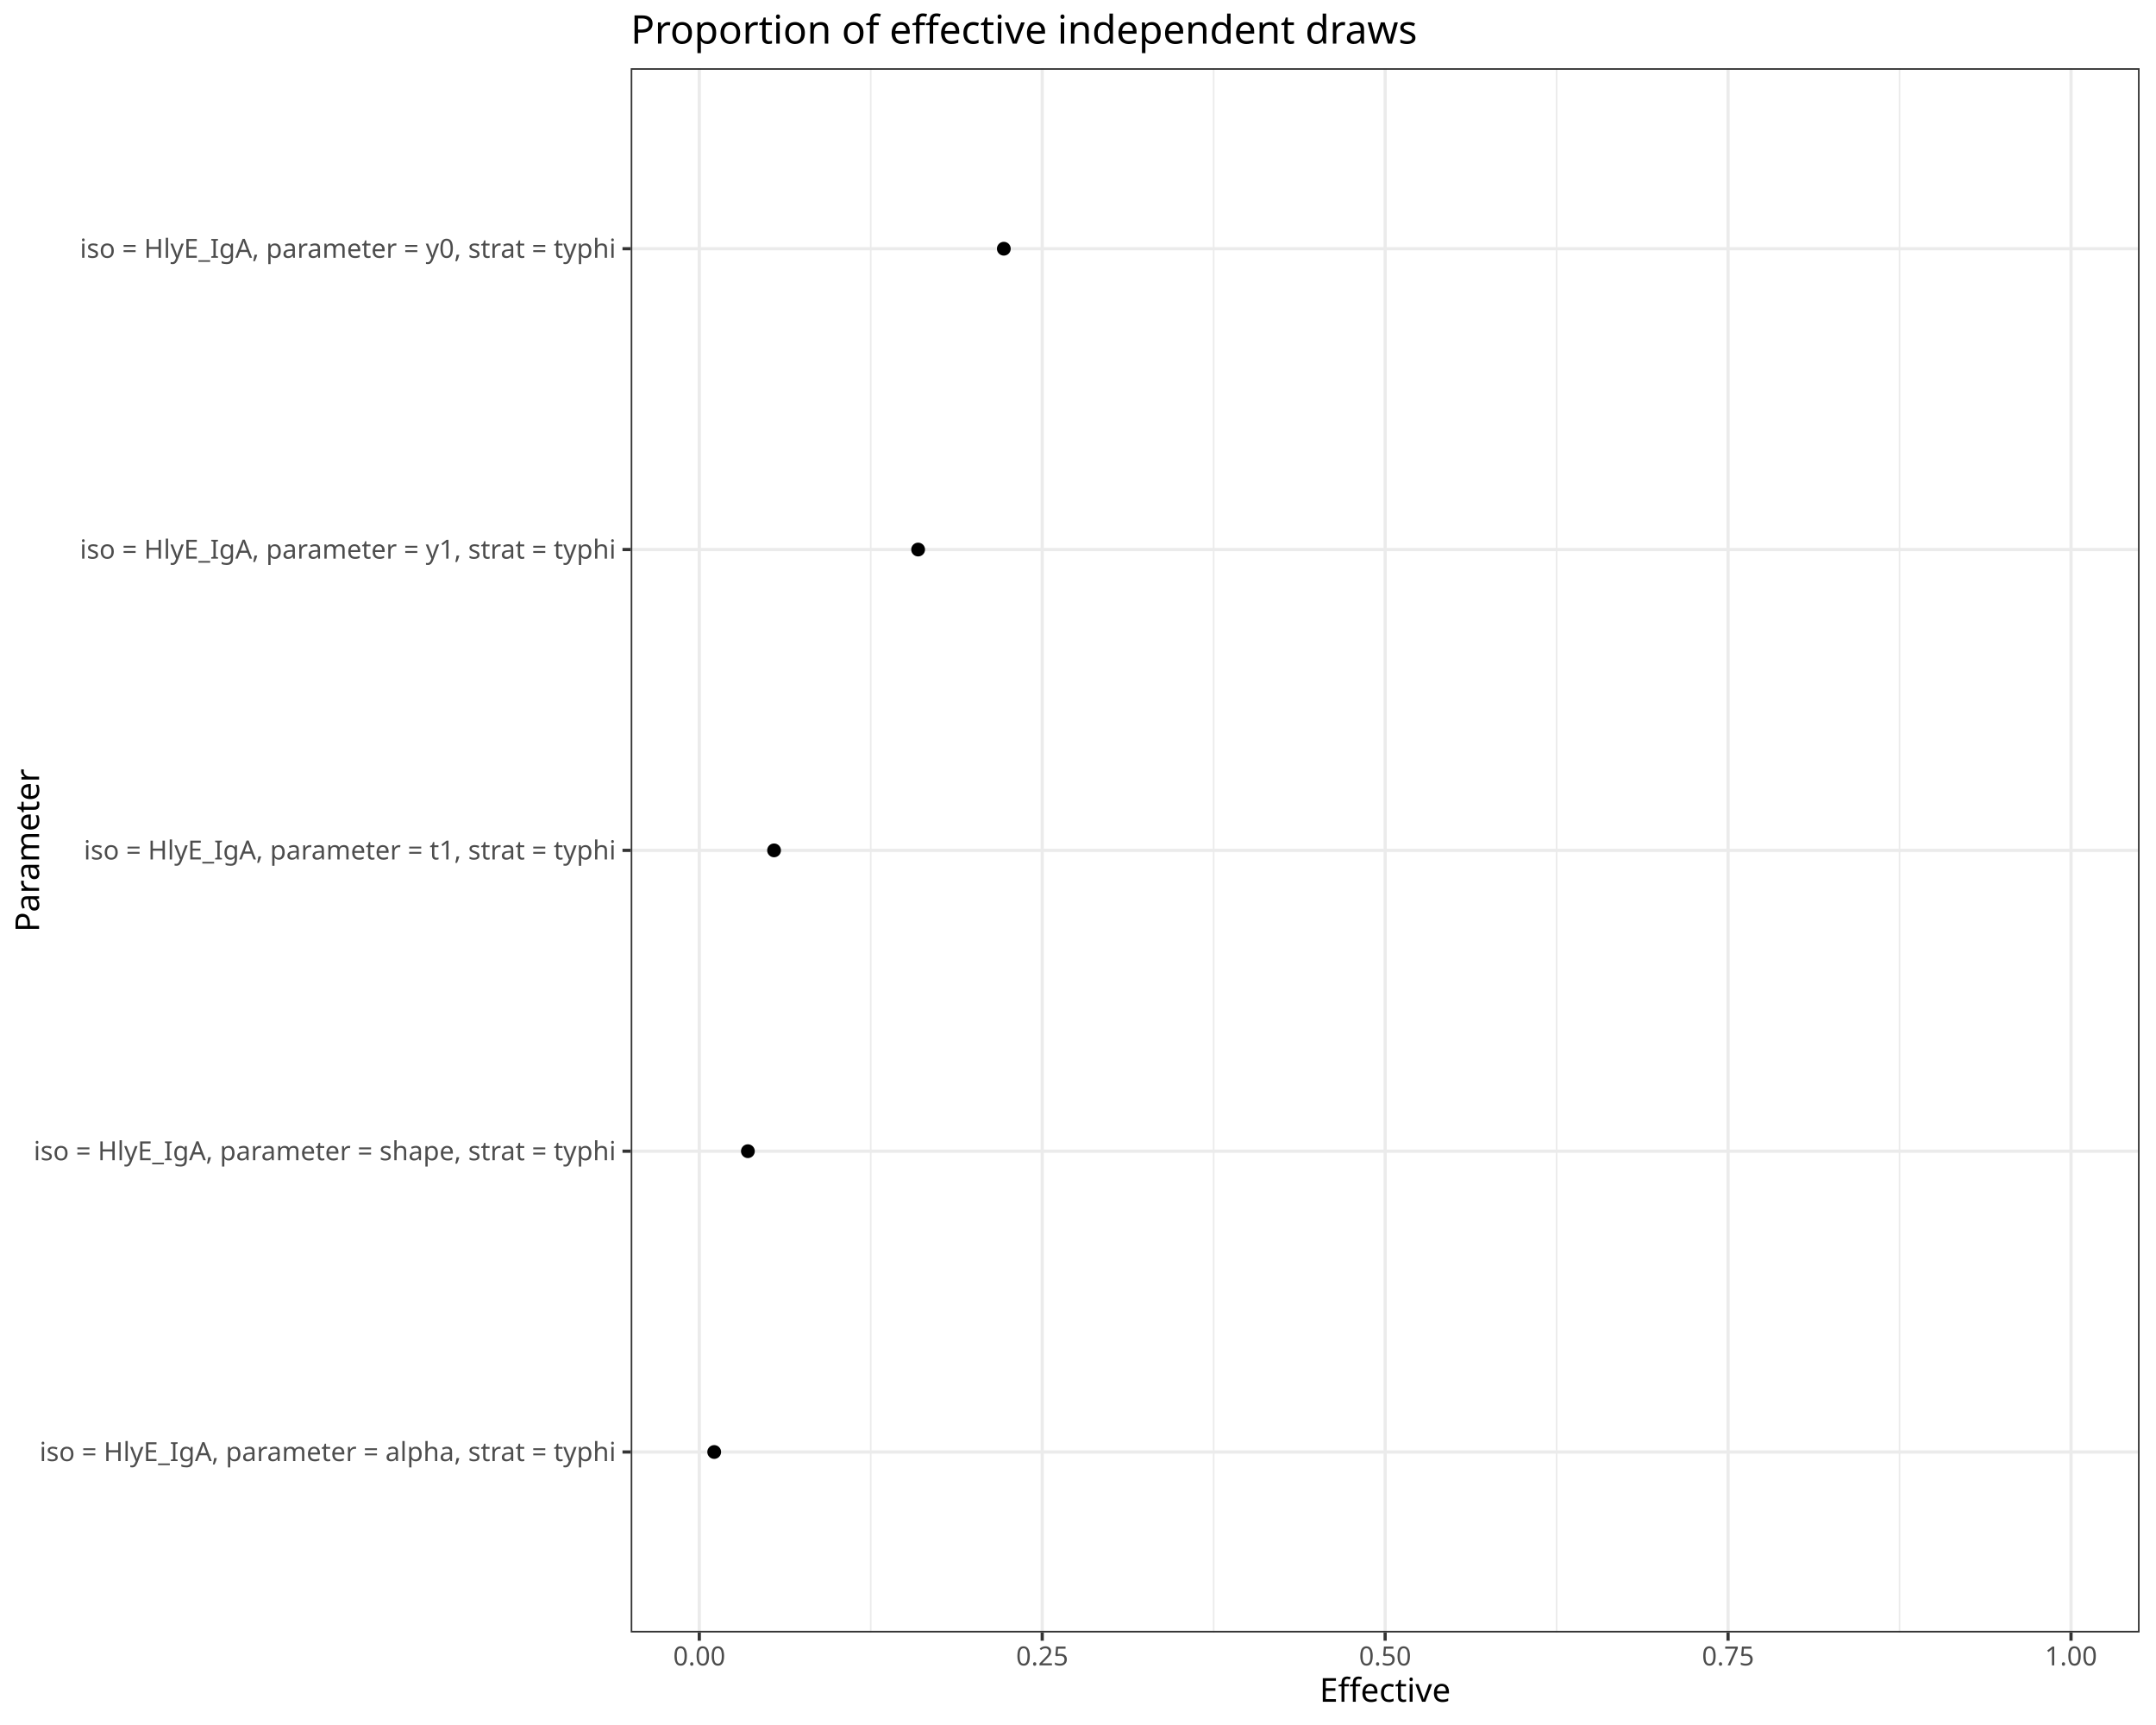
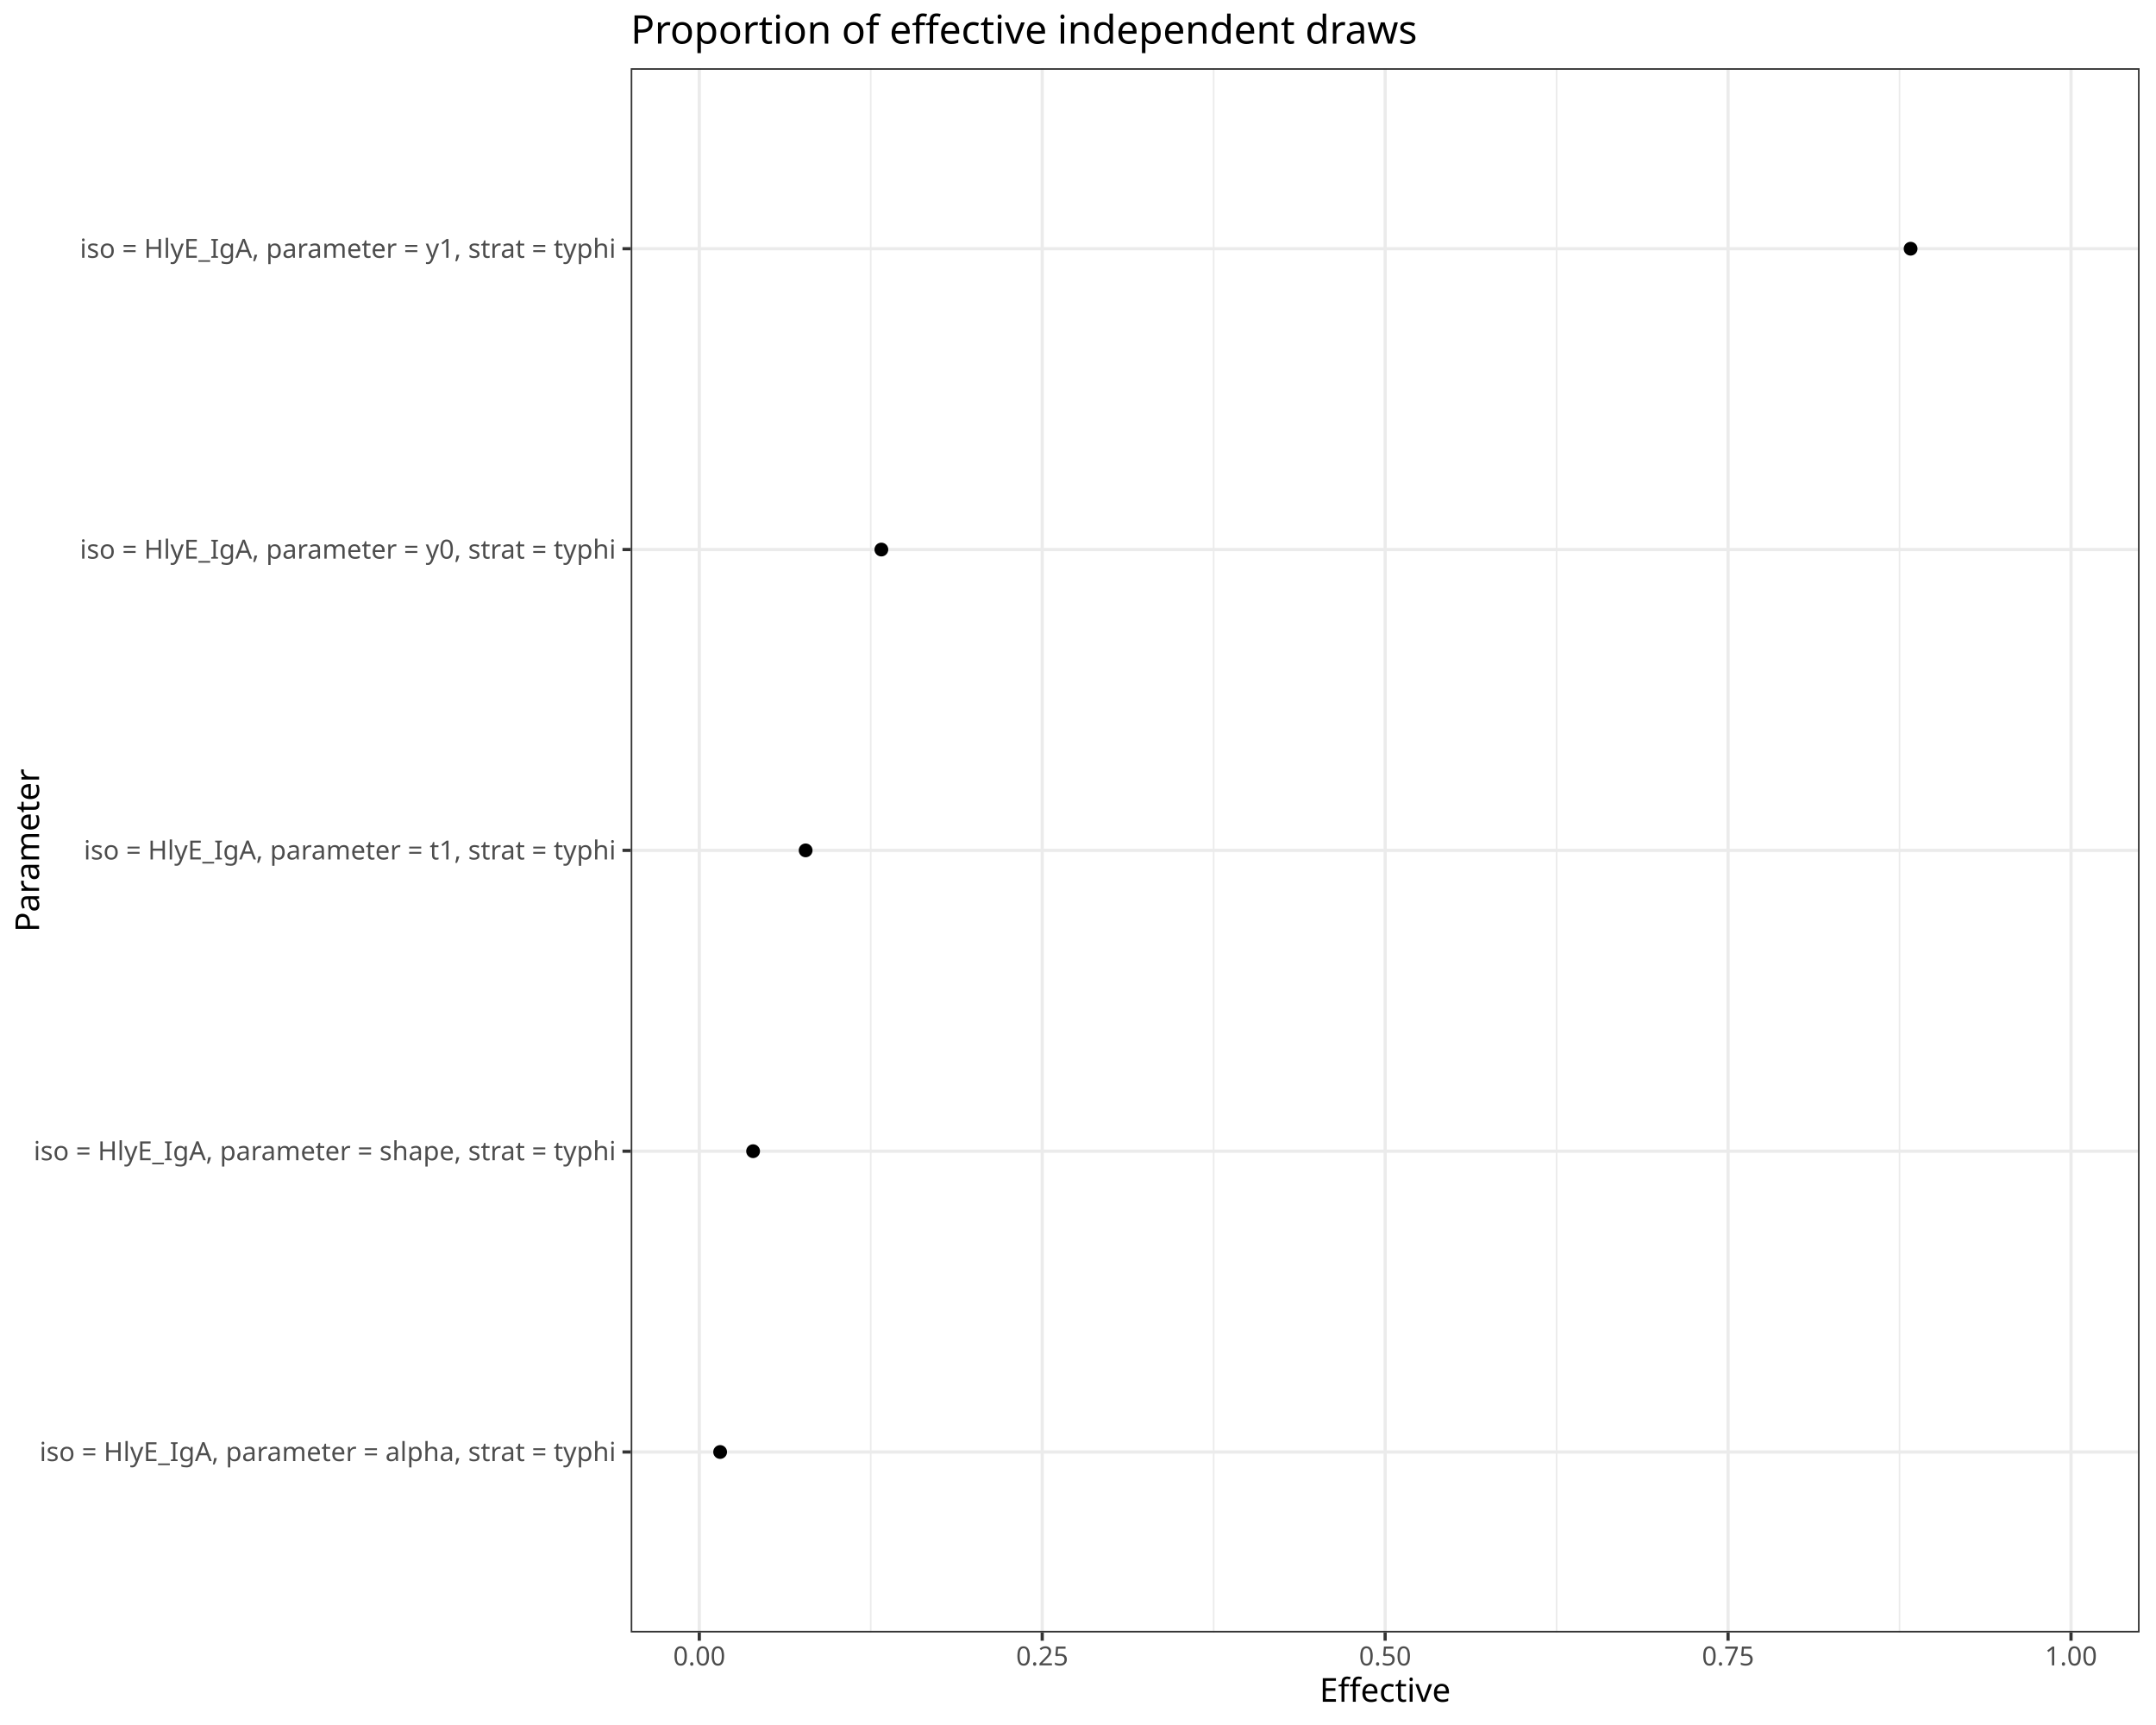
<svg xmlns="http://www.w3.org/2000/svg" class="svglite" data-engine-version="2.0" width="720.00pt" height="576.00pt" viewBox="0 0 720.00 576.00">
  <defs>
    <style type="text/css">
    .svglite line, .svglite polyline, .svglite polygon, .svglite path, .svglite rect, .svglite circle {
      fill: none;
      stroke: #000000;
      stroke-linecap: round;
      stroke-linejoin: round;
      stroke-miterlimit: 10.00;
    }
  </style>
  </defs>
  <rect width="100%" height="100%" style="stroke: none; fill: #FFFFFF;" />
  <defs>
    <clipPath id="cpMC4wMHw3MjAuMDB8MC4wMHw1NzYuMDA=">
      <rect x="0.00" y="0.00" width="720.00" height="576.00" />
    </clipPath>
  </defs>
  <g clip-path="url(#cpMC4wMHw3MjAuMDB8MC4wMHw1NzYuMDA=)">
    <rect x="0.00" y="0.00" width="720.00" height="576.00" style="stroke-width: 1.07; stroke: #FFFFFF; fill: #FFFFFF;" />
  </g>
  <defs>
    <clipPath id="cpMjEwLjYyfDcxNC41MnwyMi43OHw1NDUuMTE=">
      <rect x="210.62" y="22.78" width="503.90" height="522.33" />
    </clipPath>
  </defs>
  <g clip-path="url(#cpMjEwLjYyfDcxNC41MnwyMi43OHw1NDUuMTE=)">
    <rect x="210.62" y="22.78" width="503.90" height="522.33" style="stroke-width: 1.07; stroke: none; fill: #FFFFFF;" />
    <polyline points="290.79,545.11 290.79,22.78 " style="stroke-width: 0.53; stroke: #EBEBEB; stroke-linecap: butt;" />
    <polyline points="405.31,545.11 405.31,22.78 " style="stroke-width: 0.53; stroke: #EBEBEB; stroke-linecap: butt;" />
    <polyline points="519.83,545.11 519.83,22.78 " style="stroke-width: 0.53; stroke: #EBEBEB; stroke-linecap: butt;" />
    <polyline points="634.36,545.11 634.36,22.78 " style="stroke-width: 0.53; stroke: #EBEBEB; stroke-linecap: butt;" />
    <polyline points="210.62,484.84 714.52,484.84 " style="stroke-width: 1.07; stroke: #EBEBEB; stroke-linecap: butt;" />
    <polyline points="210.62,384.40 714.52,384.40 " style="stroke-width: 1.07; stroke: #EBEBEB; stroke-linecap: butt;" />
    <polyline points="210.62,283.95 714.52,283.95 " style="stroke-width: 1.07; stroke: #EBEBEB; stroke-linecap: butt;" />
    <polyline points="210.62,183.50 714.52,183.50 " style="stroke-width: 1.07; stroke: #EBEBEB; stroke-linecap: butt;" />
    <polyline points="210.62,83.05 714.52,83.05 " style="stroke-width: 1.07; stroke: #EBEBEB; stroke-linecap: butt;" />
    <polyline points="233.53,545.11 233.53,22.78 " style="stroke-width: 1.07; stroke: #EBEBEB; stroke-linecap: butt;" />
    <polyline points="348.05,545.11 348.05,22.78 " style="stroke-width: 1.07; stroke: #EBEBEB; stroke-linecap: butt;" />
    <polyline points="462.57,545.11 462.57,22.78 " style="stroke-width: 1.07; stroke: #EBEBEB; stroke-linecap: butt;" />
    <polyline points="577.09,545.11 577.09,22.78 " style="stroke-width: 1.07; stroke: #EBEBEB; stroke-linecap: butt;" />
    <polyline points="691.62,545.11 691.62,22.78 " style="stroke-width: 1.07; stroke: #EBEBEB; stroke-linecap: butt;" />
-     <circle cx="238.51" cy="484.84" r="1.95" style="stroke-width: 0.71; fill: #000000;" />
-     <circle cx="249.76" cy="384.40" r="1.95" style="stroke-width: 0.71; fill: #000000;" />
-     <circle cx="258.50" cy="283.95" r="1.95" style="stroke-width: 0.71; fill: #000000;" />
-     <circle cx="335.23" cy="83.05" r="1.95" style="stroke-width: 0.71; fill: #000000;" />
-     <circle cx="306.61" cy="183.50" r="1.95" style="stroke-width: 0.71; fill: #000000;" />
+     <circle cx="240.49" cy="484.84" r="1.95" style="stroke-width: 0.71; fill: #000000;" />
+     <circle cx="251.50" cy="384.40" r="1.95" style="stroke-width: 0.71; fill: #000000;" />
+     <circle cx="269.04" cy="283.95" r="1.95" style="stroke-width: 0.71; fill: #000000;" />
+     <circle cx="294.33" cy="183.50" r="1.95" style="stroke-width: 0.71; fill: #000000;" />
+     <circle cx="638.05" cy="83.05" r="1.95" style="stroke-width: 0.71; fill: #000000;" />
    <rect x="210.62" y="22.78" width="503.90" height="522.33" style="stroke-width: 1.07; stroke: #333333;" />
  </g>
  <g clip-path="url(#cpMC4wMHw3MjAuMDB8MC4wMHw1NzYuMDA=)">
    <text x="205.69" y="487.87" text-anchor="end" style="font-size: 8.80px; fill: #4D4D4D; font-family: sans;" textLength="185.17px" lengthAdjust="spacingAndGlyphs">iso = HlyE_IgA, parameter = alpha, strat = typhi</text>
    <text x="205.69" y="387.42" text-anchor="end" style="font-size: 8.80px; fill: #4D4D4D; font-family: sans;" textLength="187.62px" lengthAdjust="spacingAndGlyphs">iso = HlyE_IgA, parameter = shape, strat = typhi</text>
    <text x="205.69" y="286.98" text-anchor="end" style="font-size: 8.80px; fill: #4D4D4D; font-family: sans;" textLength="170.98px" lengthAdjust="spacingAndGlyphs">iso = HlyE_IgA, parameter = t1, strat = typhi</text>
-     <text x="205.69" y="186.53" text-anchor="end" style="font-size: 8.80px; fill: #4D4D4D; font-family: sans;" textLength="172.94px" lengthAdjust="spacingAndGlyphs">iso = HlyE_IgA, parameter = y1, strat = typhi</text>
-     <text x="205.69" y="86.08" text-anchor="end" style="font-size: 8.80px; fill: #4D4D4D; font-family: sans;" textLength="172.94px" lengthAdjust="spacingAndGlyphs">iso = HlyE_IgA, parameter = y0, strat = typhi</text>
+     <text x="205.69" y="186.53" text-anchor="end" style="font-size: 8.80px; fill: #4D4D4D; font-family: sans;" textLength="172.94px" lengthAdjust="spacingAndGlyphs">iso = HlyE_IgA, parameter = y0, strat = typhi</text>
+     <text x="205.69" y="86.08" text-anchor="end" style="font-size: 8.80px; fill: #4D4D4D; font-family: sans;" textLength="172.94px" lengthAdjust="spacingAndGlyphs">iso = HlyE_IgA, parameter = y1, strat = typhi</text>
    <polyline points="207.88,484.84 210.62,484.84 " style="stroke-width: 1.07; stroke: #333333; stroke-linecap: butt;" />
    <polyline points="207.88,384.40 210.62,384.40 " style="stroke-width: 1.07; stroke: #333333; stroke-linecap: butt;" />
    <polyline points="207.88,283.95 210.62,283.95 " style="stroke-width: 1.07; stroke: #333333; stroke-linecap: butt;" />
    <polyline points="207.88,183.50 210.62,183.50 " style="stroke-width: 1.07; stroke: #333333; stroke-linecap: butt;" />
    <polyline points="207.88,83.05 210.62,83.05 " style="stroke-width: 1.07; stroke: #333333; stroke-linecap: butt;" />
    <polyline points="233.53,547.85 233.53,545.11 " style="stroke-width: 1.07; stroke: #333333; stroke-linecap: butt;" />
    <polyline points="348.05,547.85 348.05,545.11 " style="stroke-width: 1.07; stroke: #333333; stroke-linecap: butt;" />
    <polyline points="462.57,547.85 462.57,545.11 " style="stroke-width: 1.07; stroke: #333333; stroke-linecap: butt;" />
    <polyline points="577.09,547.85 577.09,545.11 " style="stroke-width: 1.07; stroke: #333333; stroke-linecap: butt;" />
    <polyline points="691.62,547.85 691.62,545.11 " style="stroke-width: 1.07; stroke: #333333; stroke-linecap: butt;" />
    <text x="233.53" y="556.10" text-anchor="middle" style="font-size: 8.80px; fill: #4D4D4D; font-family: sans;" textLength="17.13px" lengthAdjust="spacingAndGlyphs">0.00</text>
    <text x="348.05" y="556.10" text-anchor="middle" style="font-size: 8.80px; fill: #4D4D4D; font-family: sans;" textLength="17.13px" lengthAdjust="spacingAndGlyphs">0.25</text>
    <text x="462.57" y="556.10" text-anchor="middle" style="font-size: 8.80px; fill: #4D4D4D; font-family: sans;" textLength="17.13px" lengthAdjust="spacingAndGlyphs">0.50</text>
    <text x="577.09" y="556.10" text-anchor="middle" style="font-size: 8.80px; fill: #4D4D4D; font-family: sans;" textLength="17.13px" lengthAdjust="spacingAndGlyphs">0.75</text>
    <text x="691.62" y="556.10" text-anchor="middle" style="font-size: 8.80px; fill: #4D4D4D; font-family: sans;" textLength="17.13px" lengthAdjust="spacingAndGlyphs">1.00</text>
    <text x="462.57" y="568.24" text-anchor="middle" style="font-size: 11.00px; font-family: sans;" textLength="42.19px" lengthAdjust="spacingAndGlyphs">Effective</text>
    <text transform="translate(13.05,283.95) rotate(-90)" text-anchor="middle" style="font-size: 11.00px; font-family: sans;" textLength="51.36px" lengthAdjust="spacingAndGlyphs">Parameter</text>
    <text x="210.62" y="14.56" style="font-size: 13.20px; font-family: sans;" textLength="243.64px" lengthAdjust="spacingAndGlyphs">Proportion of effective independent draws</text>
  </g>
</svg>
